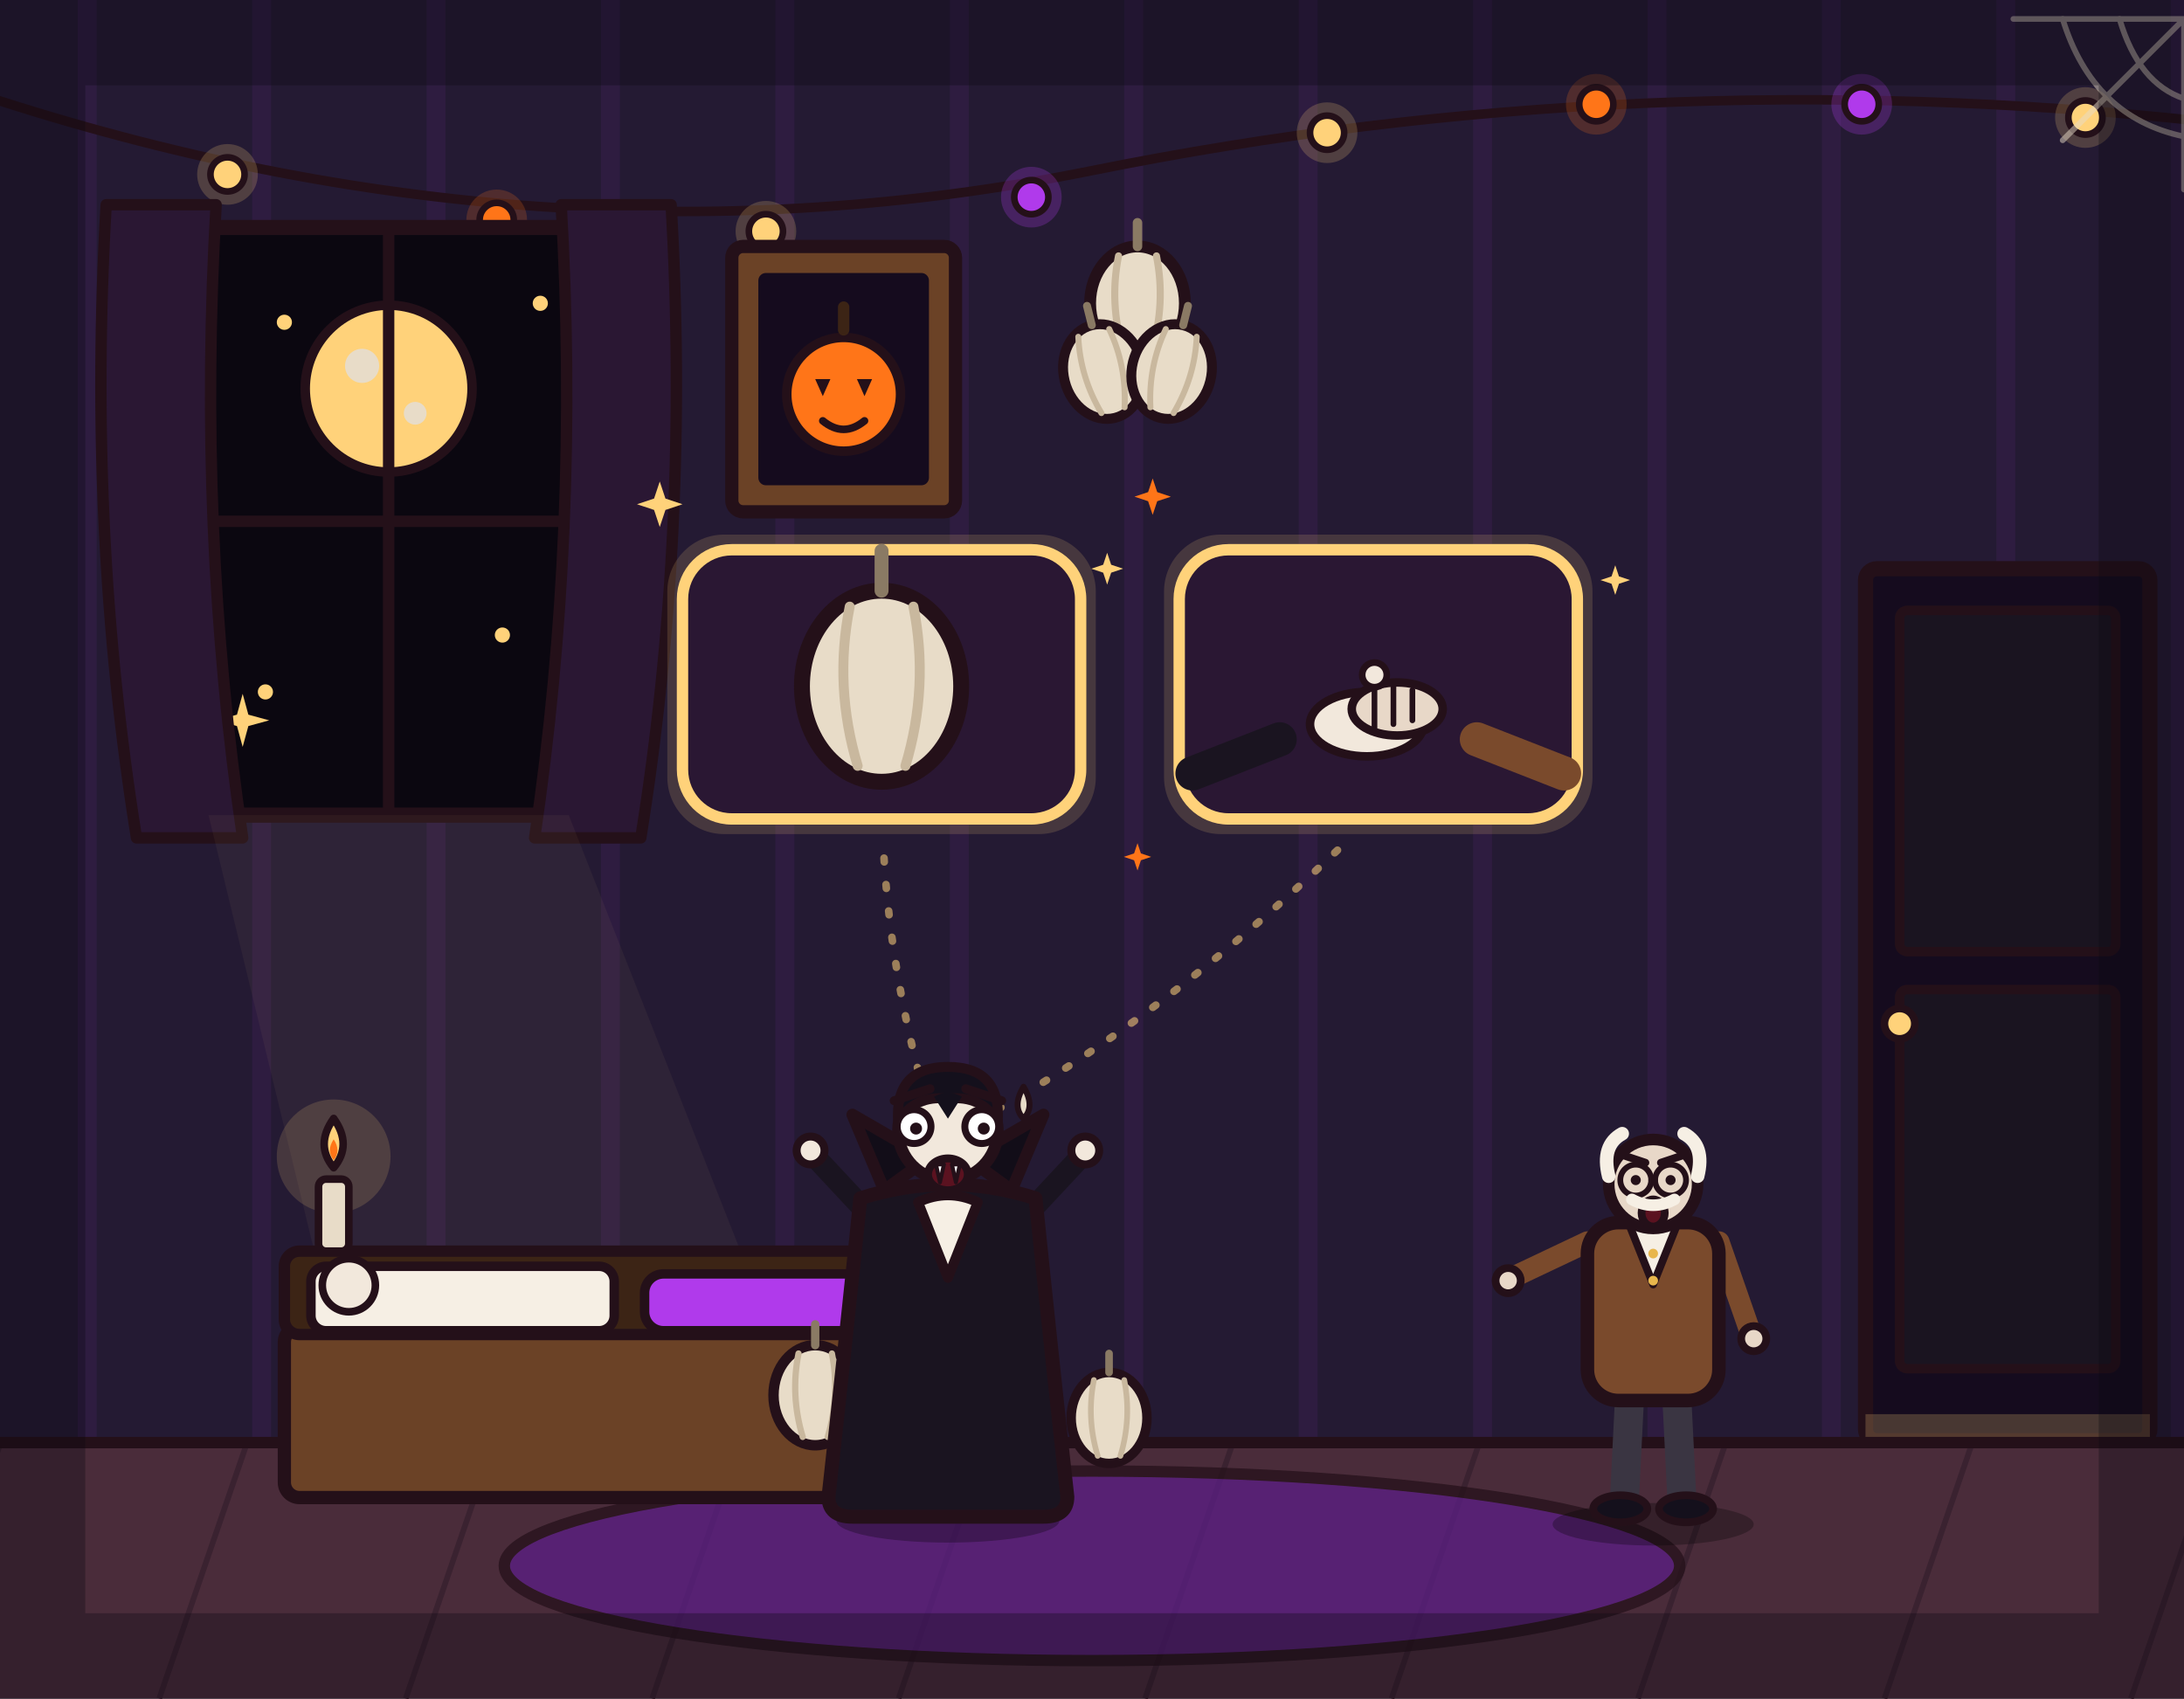
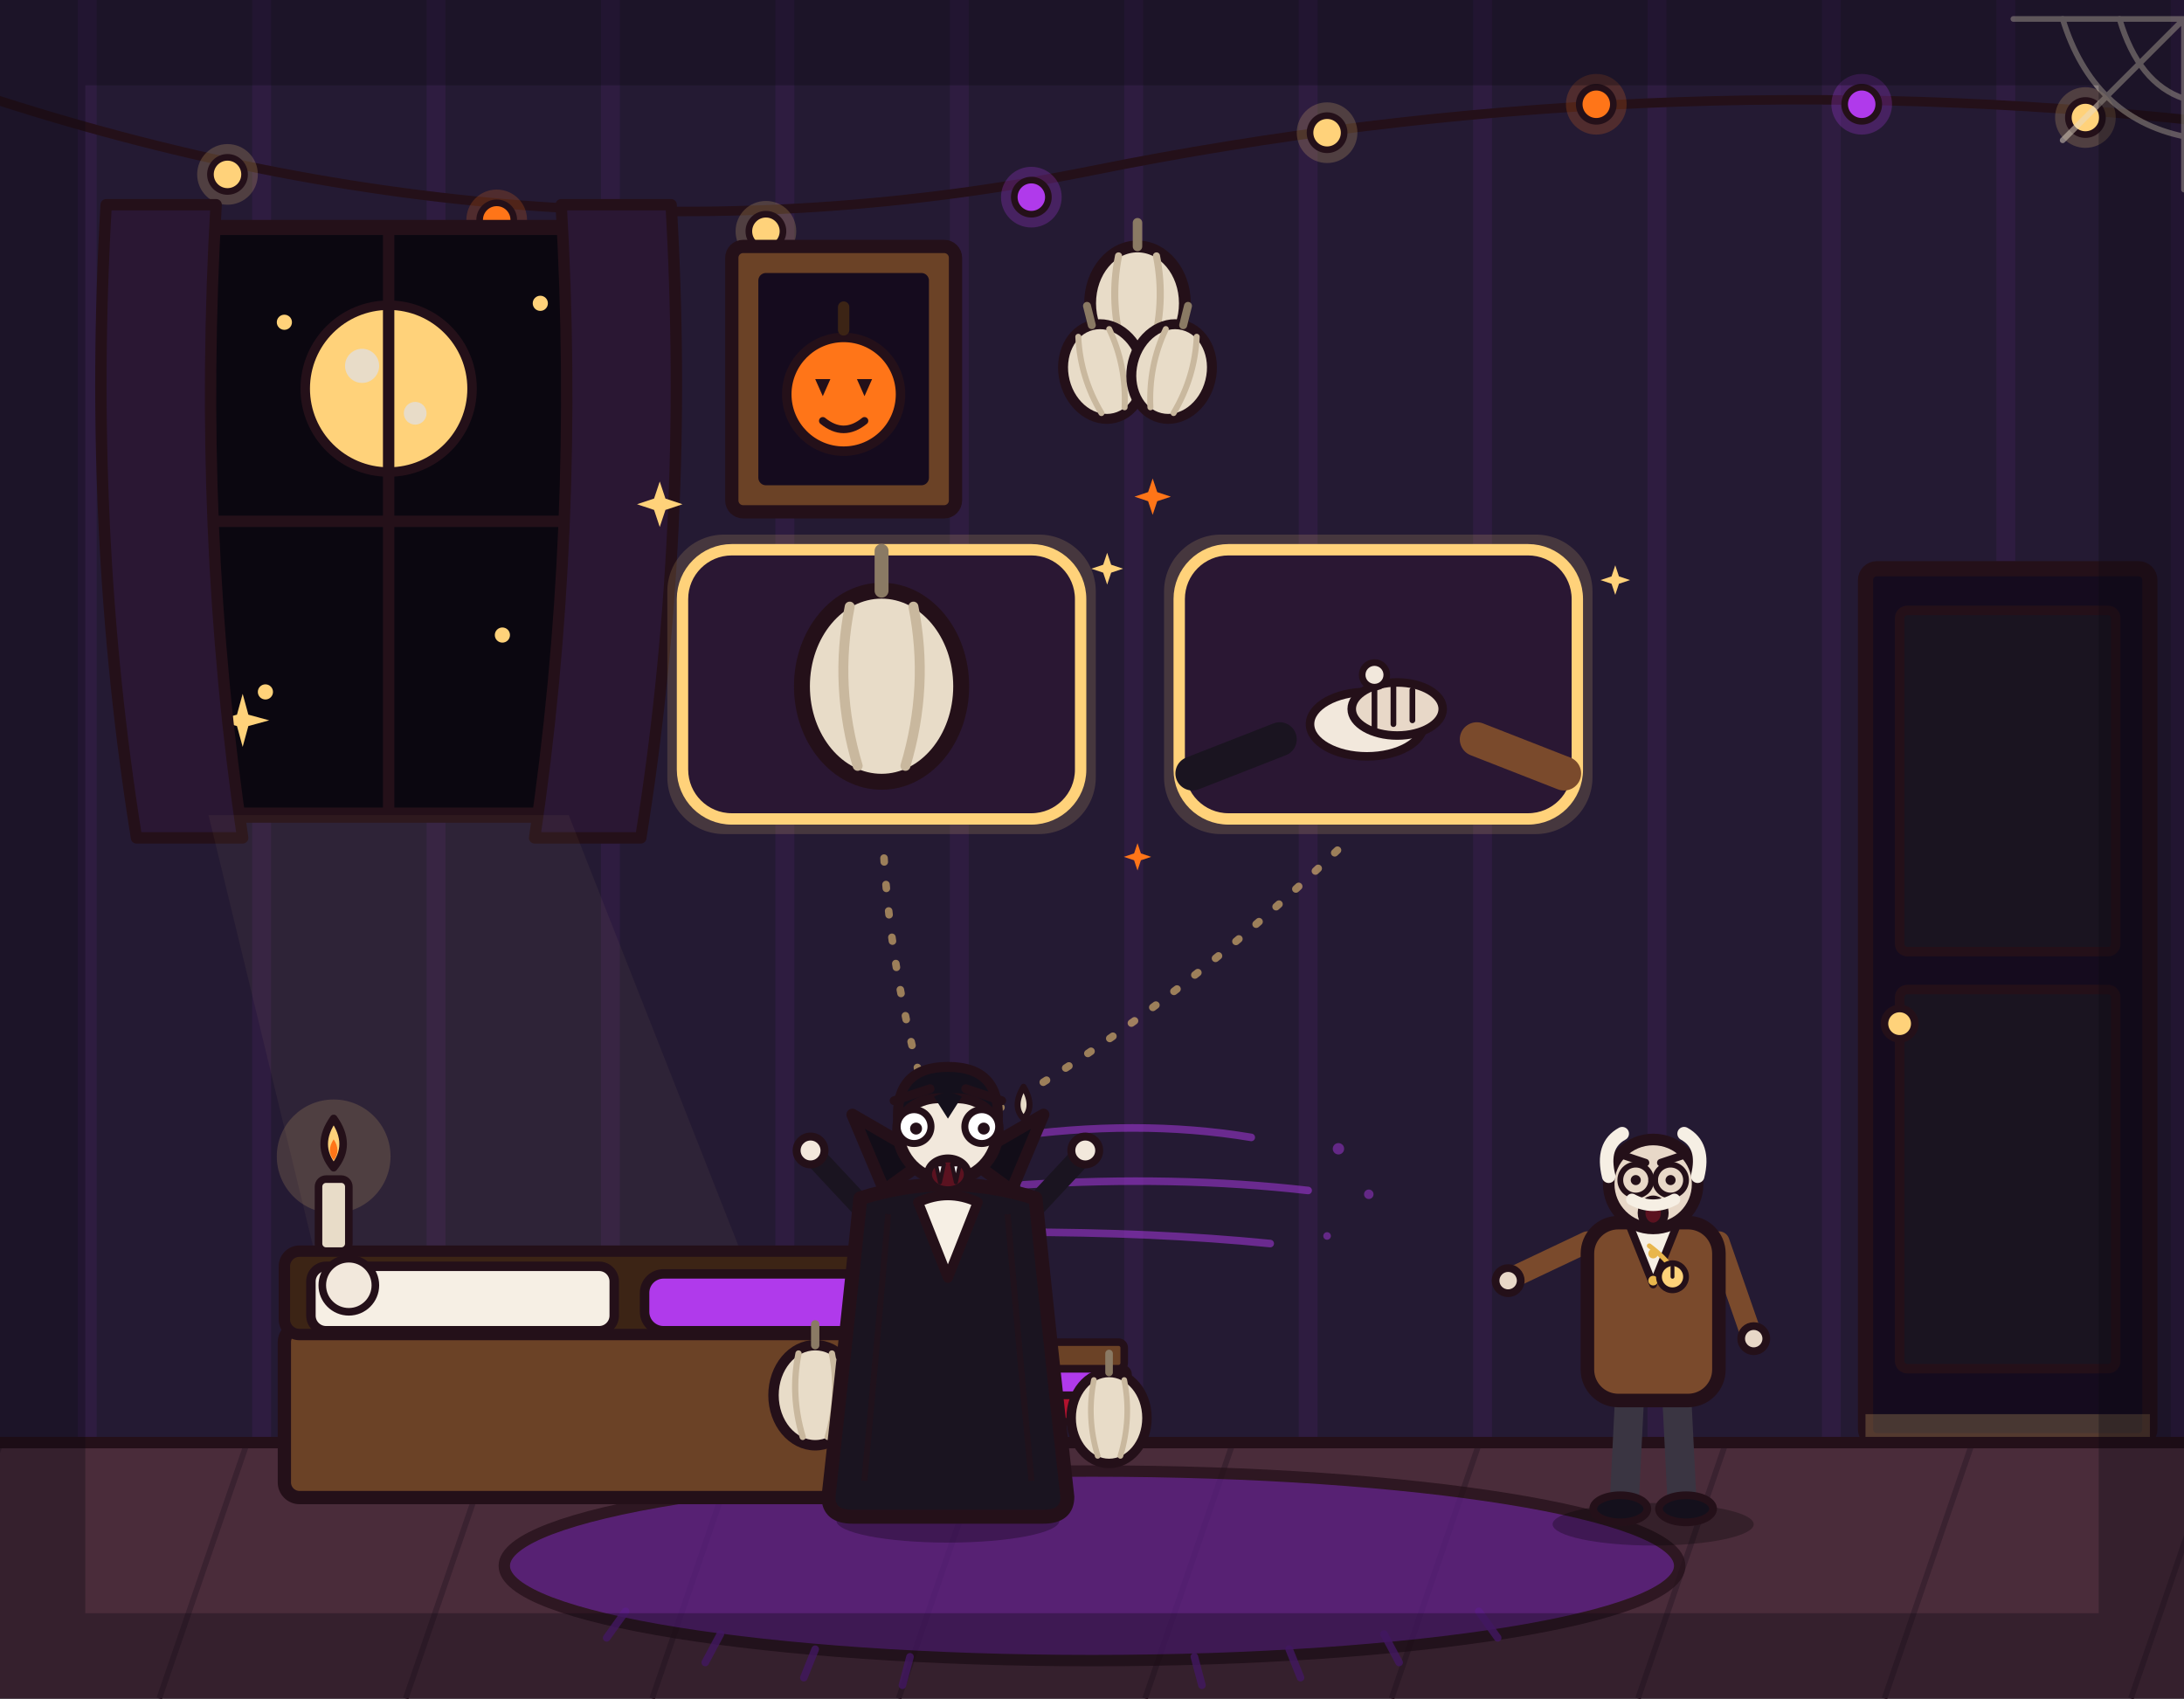
<svg xmlns="http://www.w3.org/2000/svg" viewBox="0 0 1152 896" width="1152" height="896">
  <rect x="0" y="0" width="1152" height="896" fill="#241a33" />
  <path d="M46 0V762M138 0V762M230 0V762M322 0V762M414 0V762M506 0V762M598 0V762M690 0V762M782 0V762M874 0V762M966 0V762M1058 0V762M1150 0V762" stroke="#b03aeb" stroke-width="10" opacity=".07" fill="none" />
  <path d="M-10 50 Q288 148 576 90 Q864 32 1162 64" fill="none" stroke="#241019" stroke-width="5" stroke-linecap="round" />
  <circle cx="120" cy="92" r="16" fill="#ffd27a" opacity=".2" />
  <circle cx="120" cy="92" r="9" fill="#ffd27a" stroke="#241019" stroke-width="3.5" />
  <circle cx="262" cy="116" r="16" fill="#ff7518" opacity=".2" />
  <circle cx="262" cy="116" r="9" fill="#ff7518" stroke="#241019" stroke-width="3.5" />
  <circle cx="404" cy="122" r="16" fill="#ffd27a" opacity=".2" />
  <circle cx="404" cy="122" r="9" fill="#ffd27a" stroke="#241019" stroke-width="3.5" />
  <circle cx="544" cy="104" r="16" fill="#b03aeb" opacity=".25" />
  <circle cx="544" cy="104" r="9" fill="#b03aeb" stroke="#241019" stroke-width="3.5" />
  <circle cx="700" cy="70" r="16" fill="#ffd27a" opacity=".2" />
  <circle cx="700" cy="70" r="9" fill="#ffd27a" stroke="#241019" stroke-width="3.5" />
  <circle cx="842" cy="55" r="16" fill="#ff7518" opacity=".2" />
  <circle cx="842" cy="55" r="9" fill="#ff7518" stroke="#241019" stroke-width="3.5" />
  <circle cx="982" cy="55" r="16" fill="#b03aeb" opacity=".25" />
  <circle cx="982" cy="55" r="9" fill="#b03aeb" stroke="#241019" stroke-width="3.5" />
  <circle cx="1100" cy="62" r="16" fill="#ffd27a" opacity=".2" />
  <circle cx="1100" cy="62" r="9" fill="#ffd27a" stroke="#241019" stroke-width="3.5" />
  <g>
    <rect x="80" y="120" width="250" height="310" rx="10" fill="#0b0710" stroke="#241019" stroke-width="8" stroke-linejoin="round" />
    <circle cx="205" cy="205" r="44" fill="#ffd27a" stroke="#241019" stroke-width="5" />
    <circle cx="191" cy="193" r="9" fill="#e8dcc8" />
    <circle cx="219" cy="218" r="6" fill="#e8dcc8" />
    <circle cx="150" cy="170" r="4" fill="#ffd27a" />
    <circle cx="285" cy="160" r="4" fill="#ffd27a" />
    <circle cx="265" cy="335" r="4" fill="#ffd27a" />
    <circle cx="140" cy="365" r="4" fill="#ffd27a" />
    <path d="M128 366 L131 377 L142 380 L131 383 L128 394 L125 383 L114 380 L125 377 Z" fill="#ffd27a" />
    <line x1="205" y1="120" x2="205" y2="430" stroke="#241019" stroke-width="6" />
    <line x1="80" y1="275" x2="330" y2="275" stroke="#241019" stroke-width="6" />
    <path d="M56 108 Q46 280 72 442 L128 442 Q104 280 114 108 Z" fill="#2a1733" stroke="#241019" stroke-width="6" stroke-linejoin="round" />
    <path d="M354 108 Q364 280 338 442 L282 442 Q306 280 296 108 Z" fill="#2a1733" stroke="#241019" stroke-width="6" stroke-linejoin="round" />
  </g>
  <g>
    <rect x="386" y="130" width="118" height="140" rx="6" fill="#6b4226" stroke="#241019" stroke-width="7" stroke-linejoin="round" />
    <rect x="400" y="144" width="90" height="112" rx="4" fill="#150b1e" />
    <circle cx="445" cy="208" r="30" fill="#ff7518" stroke="#241019" stroke-width="5" />
    <path d="M445 174 L445 162" stroke="#3c2415" stroke-width="6" stroke-linecap="round" />
    <path d="M430 200 L438 200 L434 209 Z" fill="#241019" />
    <path d="M452 200 L460 200 L456 209 Z" fill="#241019" />
    <path d="M434 222 Q445 231 456 222" fill="none" stroke="#241019" stroke-width="4" stroke-linecap="round" />
  </g>
  <g>
    <line x1="600" y1="118" x2="600" y2="138" stroke="#241019" stroke-width="4" stroke-linecap="round" />
    <g transform="translate(600 160) scale(1.25)">
      <ellipse cx="0" cy="0" rx="20" ry="24" fill="#e8dcc8" stroke="#241019" stroke-width="5" stroke-linejoin="round" />
      <path d="M0 -24 L0 -34" fill="none" stroke="#8a7a64" stroke-width="4" stroke-linecap="round" />
      <path d="M-8 -20 Q-12 0 -6 20" fill="none" stroke="#c9b89e" stroke-width="3" stroke-linecap="round" />
      <path d="M8 -20 Q12 0 6 20" fill="none" stroke="#c9b89e" stroke-width="3" stroke-linecap="round" />
    </g>
    <g transform="translate(582 196) scale(1.05) rotate(-14)">
      <ellipse cx="0" cy="0" rx="20" ry="24" fill="#e8dcc8" stroke="#241019" stroke-width="5" stroke-linejoin="round" />
      <path d="M0 -24 L0 -34" fill="none" stroke="#8a7a64" stroke-width="4" stroke-linecap="round" />
      <path d="M-8 -20 Q-12 0 -6 20" fill="none" stroke="#c9b89e" stroke-width="3" stroke-linecap="round" />
      <path d="M8 -20 Q12 0 6 20" fill="none" stroke="#c9b89e" stroke-width="3" stroke-linecap="round" />
    </g>
    <g transform="translate(618 196) scale(1.05) rotate(14)">
      <ellipse cx="0" cy="0" rx="20" ry="24" fill="#e8dcc8" stroke="#241019" stroke-width="5" stroke-linejoin="round" />
      <path d="M0 -24 L0 -34" fill="none" stroke="#8a7a64" stroke-width="4" stroke-linecap="round" />
      <path d="M-8 -20 Q-12 0 -6 20" fill="none" stroke="#c9b89e" stroke-width="3" stroke-linecap="round" />
      <path d="M8 -20 Q12 0 6 20" fill="none" stroke="#c9b89e" stroke-width="3" stroke-linecap="round" />
    </g>
  </g>
  <g>
    <rect x="984" y="300" width="150" height="460" rx="6" fill="#150b1e" stroke="#241019" stroke-width="8" stroke-linejoin="round" />
    <rect x="1002" y="322" width="114" height="180" rx="4" fill="#1a1420" stroke="#241019" stroke-width="5" />
    <rect x="1002" y="522" width="114" height="200" rx="4" fill="#1a1420" stroke="#241019" stroke-width="5" />
    <circle cx="1002" cy="540" r="8" fill="#ffd27a" stroke="#241019" stroke-width="4" />
    <rect x="984" y="746" width="150" height="14" fill="#ffd27a" opacity=".22" />
+     <g fill="#ffd27a" opacity=".3">
+       <circle cx="1010" cy="790" r="2.5" />
+       <circle cx="1060" cy="820" r="2" />
+       <circle cx="1100" cy="780" r="2" />
+       <circle cx="1035" cy="845" r="2.5" />
+       <circle cx="1085" cy="855" r="2" />
+     </g>
  </g>
  <rect x="0" y="760" width="1152" height="136" fill="#4a2c3a" />
  <path d="M0 762 L-46 896M130 762 L84 896M260 762 L214 896M390 762 L344 896M520 762 L474 896M650 762 L604 896M780 762 L734 896M910 762 L864 896M1040 762 L994 896M1170 762 L1124 896" stroke="#3a2230" stroke-width="3" fill="none" />
  <line x1="0" y1="761" x2="1152" y2="761" stroke="#241019" stroke-width="6" stroke-linecap="round" />
  <path d="M110 430 L300 430 L430 760 L190 760 Z" fill="#ffd27a" opacity=".05" />
  <ellipse cx="576" cy="826" rx="310" ry="50" fill="#5b1e86" stroke="#241019" stroke-width="6" stroke-linejoin="round" opacity=".75" />
+   <g stroke="#5b1e86" stroke-width="4" stroke-linecap="round" opacity=".8">
+     <path d="M330 850 l-10 14" />
+     <path d="M380 862 l-8 15" />
+     <path d="M430 870 l-6 15" />
+     <path d="M480 874 l-4 15" />
+     <path d="M630 874 l4 15" />
+     <path d="M680 870 l6 15" />
+     <path d="M730 862 l8 15" />
+     <path d="M780 850 l10 14" />
+   </g>
  <rect x="150" y="700" width="380" height="90" rx="8" fill="#6b4226" stroke="#241019" stroke-width="7" stroke-linejoin="round" />
  <rect x="150" y="660" width="380" height="44" rx="8" fill="#3c2415" stroke="#241019" stroke-width="6" stroke-linejoin="round" />
  <rect x="164" y="668" width="160" height="34" rx="8" fill="#f6efe4" stroke="#241019" stroke-width="5" stroke-linejoin="round" />
  <rect x="340" y="672" width="167" height="30" rx="10" fill="#b03aeb" stroke="#241019" stroke-width="5" stroke-linejoin="round" />
  <circle cx="184" cy="678" r="14" fill="#f2e8dc" stroke="#241019" stroke-width="4" stroke-linejoin="round" />
  <g>
    <circle cx="176" cy="610" r="30" fill="#ffd27a" opacity=".16" />
    <rect x="168" y="622" width="16" height="38" rx="4" fill="#e8dcc8" stroke="#241019" stroke-width="4" />
    <path d="M176 590 Q186 604 176 616 Q166 604 176 590 Z" fill="#ffd27a" stroke="#241019" stroke-width="4" stroke-linejoin="round" />
    <path d="M176 601 Q180 607 176 612 Q172 607 176 601 Z" fill="#ff7518" />
+   </g>
+   <g>
+     <rect x="545" y="736" width="52" height="14" rx="3" fill="#b3122e" stroke="#241019" stroke-width="4" stroke-linejoin="round" />
+     <rect x="549" y="722" width="46" height="14" rx="3" fill="#b03aeb" stroke="#241019" stroke-width="4" stroke-linejoin="round" />
+     <rect x="553" y="708" width="40" height="14" rx="3" fill="#6b4226" stroke="#241019" stroke-width="4" stroke-linejoin="round" />
  </g>
  <g transform="translate(430 736) scale(1.1)">
    <ellipse cx="0" cy="0" rx="20" ry="24" fill="#e8dcc8" stroke="#241019" stroke-width="5" stroke-linejoin="round" />
    <path d="M0 -24 L0 -34" fill="none" stroke="#8a7a64" stroke-width="4" stroke-linecap="round" />
    <path d="M-8 -20 Q-12 0 -6 20" fill="none" stroke="#c9b89e" stroke-width="3" stroke-linecap="round" />
    <path d="M8 -20 Q12 0 6 20" fill="none" stroke="#c9b89e" stroke-width="3" stroke-linecap="round" />
  </g>
  <g transform="translate(470 742) scale(0.9)">
    <ellipse cx="0" cy="0" rx="20" ry="24" fill="#e8dcc8" stroke="#241019" stroke-width="5" stroke-linejoin="round" />
    <path d="M0 -24 L0 -34" fill="none" stroke="#8a7a64" stroke-width="4" stroke-linecap="round" />
    <path d="M-8 -20 Q-12 0 -6 20" fill="none" stroke="#c9b89e" stroke-width="3" stroke-linecap="round" />
    <path d="M8 -20 Q12 0 6 20" fill="none" stroke="#c9b89e" stroke-width="3" stroke-linecap="round" />
  </g>
  <g transform="translate(585 748)">
    <ellipse cx="0" cy="0" rx="20" ry="24" fill="#e8dcc8" stroke="#241019" stroke-width="5" stroke-linejoin="round" />
    <path d="M0 -24 L0 -34" fill="none" stroke="#8a7a64" stroke-width="4" stroke-linecap="round" />
    <path d="M-8 -20 Q-12 0 -6 20" fill="none" stroke="#c9b89e" stroke-width="3" stroke-linecap="round" />
    <path d="M8 -20 Q12 0 6 20" fill="none" stroke="#c9b89e" stroke-width="3" stroke-linecap="round" />
  </g>
  <g transform="translate(498 650)">
    <ellipse cx="0" cy="6" rx="17" ry="12" fill="#1a1420" stroke="#241019" stroke-width="4" />
    <circle cx="12" cy="-6" r="10" fill="#1a1420" stroke="#241019" stroke-width="4" />
    <path d="M5 -13 L7 -22 L13 -15 Z" fill="#1a1420" stroke="#241019" stroke-width="3.5" stroke-linejoin="round" />
    <path d="M15 -14 L21 -21 L21 -11 Z" fill="#1a1420" stroke="#241019" stroke-width="3.5" stroke-linejoin="round" />
    <circle cx="9" cy="-7" r="1.8" fill="#ffd27a" />
    <circle cx="15" cy="-7" r="1.8" fill="#ffd27a" />
    <circle cx="1" cy="8" r="4.5" fill="#ffd27a" stroke="#241019" stroke-width="2.5" />
    <path d="M-14 8 Q-30 4 -26 -8" fill="none" stroke="#1a1420" stroke-width="6" stroke-linecap="round" />
  </g>
  <rect x="352" y="282" width="226" height="158" rx="30" fill="#ffd27a" opacity=".16" />
  <rect x="360" y="290" width="210" height="142" rx="26" fill="#2a1733" stroke="#ffd27a" stroke-width="6" stroke-linejoin="round" />
  <g transform="translate(465 362) scale(2.1)">
    <ellipse cx="0" cy="0" rx="20" ry="24" fill="#e8dcc8" stroke="#241019" stroke-width="4" stroke-linejoin="round" />
    <path d="M0 -24 L0 -34" fill="none" stroke="#8a7a64" stroke-width="3.5" stroke-linecap="round" />
    <path d="M-8 -20 Q-12 0 -6 20" fill="none" stroke="#c9b89e" stroke-width="2.5" stroke-linecap="round" />
    <path d="M8 -20 Q12 0 6 20" fill="none" stroke="#c9b89e" stroke-width="2.5" stroke-linecap="round" />
  </g>
  <rect x="614" y="282" width="226" height="158" rx="30" fill="#ffd27a" opacity=".16" />
  <rect x="622" y="290" width="210" height="142" rx="26" fill="#2a1733" stroke="#ffd27a" stroke-width="6" stroke-linejoin="round" />
  <g transform="translate(727 372)">
    <path d="M-98 36 L-52 18" fill="none" stroke="#1a1420" stroke-width="18" stroke-linecap="round" />
    <path d="M98 36 L52 18" fill="none" stroke="#7a4a2c" stroke-width="18" stroke-linecap="round" />
    <ellipse cx="-6" cy="10" rx="30" ry="17" fill="#f2e8dc" stroke="#241019" stroke-width="4.5" stroke-linejoin="round" />
    <ellipse cx="10" cy="2" rx="24" ry="14" fill="#e8d8c8" stroke="#241019" stroke-width="4.5" stroke-linejoin="round" />
    <path d="M-2 -8 L-2 12 M8 -10 L8 10 M18 -8 L18 8" fill="none" stroke="#241019" stroke-width="3" stroke-linecap="round" />
    <circle cx="-2" cy="-16" r="6.5" fill="#f2e8dc" stroke="#241019" stroke-width="3.5" stroke-linejoin="round" />
  </g>
  <path d="M0 -12 L3 -3 L12 0 L3 3 L0 12 L-3 3 L-12 0 L-3 -3 Z" transform="translate(348 266)" fill="#ffd27a" />
  <path d="M0 -12 L3 -3 L12 0 L3 3 L0 12 L-3 3 L-12 0 L-3 -3 Z" transform="translate(584 300) scale(.7)" fill="#ffd27a" />
  <path d="M0 -12 L3 -3 L12 0 L3 3 L0 12 L-3 3 L-12 0 L-3 -3 Z" transform="translate(608 262) scale(.8)" fill="#ff7518" />
  <path d="M0 -12 L3 -3 L12 0 L3 3 L0 12 L-3 3 L-12 0 L-3 -3 Z" transform="translate(852 306) scale(.65)" fill="#ffd27a" />
  <path d="M0 -12 L3 -3 L12 0 L3 3 L0 12 L-3 3 L-12 0 L-3 -3 Z" transform="translate(600 452) scale(.6)" fill="#ff7518" />
  <path d="M492 592 Q470 520 466 448" fill="none" stroke="#ffd27a" stroke-width="4" stroke-dasharray="2 12" stroke-linecap="round" opacity=".55" />
  <path d="M514 592 Q610 540 706 448" fill="none" stroke="#ffd27a" stroke-width="4" stroke-dasharray="2 12" stroke-linecap="round" opacity=".55" />
+   <g fill="none" stroke="#b03aeb" stroke-width="4" stroke-linecap="round" opacity=".5">
+     <path d="M530 600 Q600 590 660 600" />
+     <path d="M540 625 Q620 620 690 628" />
+     <path d="M535 650 Q610 650 670 656" />
+   </g>
+   <g fill="#b03aeb" opacity=".45">
+     <circle cx="706" cy="606" r="3" />
+     <circle cx="722" cy="630" r="2.5" />
+     <circle cx="700" cy="652" r="2" />
+   </g>
  <g transform="translate(500 798) scale(1.05)">
    <ellipse cx="0" cy="4" rx="56" ry="11" fill="#000000" opacity=".28" />
    <path d="M-12 -62 L-16 -6" fill="none" stroke="#241a2e" stroke-width="15" stroke-linecap="round" />
    <path d="M12 -62 L16 -6" fill="none" stroke="#241a2e" stroke-width="15" stroke-linecap="round" />
    <ellipse cx="-18" cy="-4" rx="15" ry="7" fill="#14101c" stroke="#241019" stroke-width="4" stroke-linejoin="round" />
    <ellipse cx="18" cy="-4" rx="15" ry="7" fill="#14101c" stroke="#241019" stroke-width="4" stroke-linejoin="round" />
    <path d="M-38 -148 L-66 -178" fill="none" stroke="#1a1420" stroke-width="11" stroke-linecap="round" />
    <circle cx="-69" cy="-182" r="7" fill="#f2e8dc" stroke="#241019" stroke-width="4" stroke-linejoin="round" />
    <path d="M38 -148 L66 -178" fill="none" stroke="#1a1420" stroke-width="11" stroke-linecap="round" />
    <circle cx="69" cy="-182" r="7" fill="#f2e8dc" stroke="#241019" stroke-width="4" stroke-linejoin="round" />
    <path d="M-44 -158 Q-52 -80 -60 -8 Q-60 2 -48 2 L48 2 Q60 2 60 -8 Q52 -80 44 -158 Q0 -172 -44 -158 Z" fill="#1a1420" stroke="#241019" stroke-width="7" stroke-linejoin="round" />
+     <path d="M-30 -150 Q-36 -80 -42 -16 M30 -150 Q36 -80 42 -16" fill="none" stroke="#241019" stroke-width="3" opacity=".6" />
    <path d="M-32 -162 L-48 -200 L-10 -178 Z" fill="#120d18" stroke="#241019" stroke-width="6" stroke-linejoin="round" />
    <path d="M32 -162 L48 -200 L10 -178 Z" fill="#120d18" stroke="#241019" stroke-width="6" stroke-linejoin="round" />
    <path d="M-15 -156 L0 -118 L15 -156 Q0 -163 -15 -156 Z" fill="#f6efe4" stroke="#241019" stroke-width="5" stroke-linejoin="round" />
    <circle cx="0" cy="-192" r="25" fill="#f2e8dc" stroke="#241019" stroke-width="6" stroke-linejoin="round" />
    <path d="M-25 -196 Q-27 -224 0 -224 Q27 -224 25 -196 Q17 -210 0 -208 Q-17 -210 -25 -196 Z" fill="#14101c" stroke="#241019" stroke-width="5" stroke-linejoin="round" />
    <path d="M-7 -209 L0 -198 L7 -209 Q0 -213 -7 -209 Z" fill="#14101c" />
    <path d="M-27 -207 L-9 -213" fill="none" stroke="#241019" stroke-width="4.5" stroke-linecap="round" />
    <path d="M9 -213 L27 -207" fill="none" stroke="#241019" stroke-width="4.5" stroke-linecap="round" />
    <circle cx="-17" cy="-194" r="8.5" fill="#ffffff" stroke="#241019" stroke-width="3.5" stroke-linejoin="round" />
    <circle cx="17" cy="-194" r="8.5" fill="#ffffff" stroke="#241019" stroke-width="3.5" stroke-linejoin="round" />
    <circle cx="-16" cy="-193" r="3" fill="#241019" />
    <circle cx="18" cy="-193" r="3" fill="#241019" />
    <ellipse cx="0" cy="-170" rx="10" ry="8" fill="#5b1220" stroke="#241019" stroke-width="4" stroke-linejoin="round" />
    <path d="M-6 -175 L-2 -175 L-4 -166 Z" fill="#ffffff" stroke="#241019" stroke-width="2" stroke-linejoin="round" />
    <path d="M2 -175 L6 -175 L4 -166 Z" fill="#ffffff" stroke="#241019" stroke-width="2" stroke-linejoin="round" />
    <path d="M38 -214 Q44 -204 38 -198 Q32 -204 38 -214 Z" fill="#e8dcc8" stroke="#241019" stroke-width="3" stroke-linejoin="round" />
  </g>
  <g transform="translate(872 800) scale(1.02)">
    <ellipse cx="0" cy="4" rx="52" ry="11" fill="#000000" opacity=".28" />
    <path d="M-12 -66 L-15 -6" fill="none" stroke="#3a3542" stroke-width="15" stroke-linecap="round" />
    <path d="M12 -66 L15 -6" fill="none" stroke="#3a3542" stroke-width="15" stroke-linecap="round" />
    <ellipse cx="-17" cy="-4" rx="14" ry="7" fill="#14101c" stroke="#241019" stroke-width="4" stroke-linejoin="round" />
    <ellipse cx="17" cy="-4" rx="14" ry="7" fill="#14101c" stroke="#241019" stroke-width="4" stroke-linejoin="round" />
    <path d="M-34 -142 L-72 -124" fill="none" stroke="#7a4a2c" stroke-width="11" stroke-linecap="round" />
    <circle cx="-75" cy="-122" r="6.5" fill="#e8d8c8" stroke="#241019" stroke-width="4" stroke-linejoin="round" />
    <path d="M34 -142 L50 -96" fill="none" stroke="#7a4a2c" stroke-width="11" stroke-linecap="round" />
    <circle cx="52" cy="-92" r="6.5" fill="#e8d8c8" stroke="#241019" stroke-width="4" stroke-linejoin="round" />
    <rect x="-34" y="-152" width="68" height="92" rx="16" fill="#7a4a2c" stroke="#241019" stroke-width="7" stroke-linejoin="round" />
    <path d="M-12 -150 L0 -120 L12 -150 Z" fill="#f6efe4" stroke="#241019" stroke-width="4" stroke-linejoin="round" />
    <circle cx="0" cy="-136" r="2.5" fill="#e8b64c" />
    <circle cx="0" cy="-122" r="2.5" fill="#e8b64c" />
+     <path d="M-2 -140 Q6 -134 10 -128" fill="none" stroke="#e8b64c" stroke-width="2.5" stroke-linecap="round" />
+     <circle cx="10" cy="-124" r="7" fill="#ffd27a" stroke="#241019" stroke-width="3" />
+     <line x1="10" y1="-124" x2="10" y2="-129" stroke="#241019" stroke-width="2" stroke-linecap="round" />
    <circle cx="0" cy="-172" r="23" fill="#e8d8c8" stroke="#241019" stroke-width="6" stroke-linejoin="round" />
    <path d="M-23 -176 Q-27 -192 -16 -198" fill="none" stroke="#f6efe4" stroke-width="7" stroke-linecap="round" />
    <path d="M23 -176 Q27 -192 16 -198" fill="none" stroke="#f6efe4" stroke-width="7" stroke-linecap="round" />
    <line x1="-16" y1="-187" x2="-4" y2="-183" stroke="#241019" stroke-width="4" stroke-linecap="round" />
    <line x1="16" y1="-187" x2="4" y2="-183" stroke="#241019" stroke-width="4" stroke-linecap="round" />
    <circle cx="-9" cy="-174" r="2.6" fill="#241019" />
    <circle cx="9" cy="-174" r="2.6" fill="#241019" />
    <circle cx="-9" cy="-174" r="8" fill="none" stroke="#241019" stroke-width="3" stroke-linejoin="round" />
    <circle cx="9" cy="-174" r="8" fill="none" stroke="#241019" stroke-width="3" stroke-linejoin="round" />
    <line x1="-1" y1="-174" x2="1" y2="-174" stroke="#241019" stroke-width="3" stroke-linecap="round" />
    <ellipse cx="0" cy="-157" rx="6" ry="7" fill="#5b1220" stroke="#241019" stroke-width="4" stroke-linejoin="round" />
    <path d="M-11 -164 Q0 -158 11 -164" fill="none" stroke="#f6efe4" stroke-width="6" stroke-linecap="round" />
  </g>
  <g stroke="#e8dcc8" stroke-width="3" opacity=".5" fill="none" stroke-linecap="round">
    <path d="M1152 10 L1152 100 M1152 10 L1062 10 M1152 10 L1088 74" />
    <path d="M1118 10 Q1128 44 1152 52" />
    <path d="M1088 10 Q1104 62 1152 72" />
  </g>
  <rect x="0" y="0" width="1152" height="896" fill="none" stroke="#0b0710" stroke-width="90" opacity=".32" />
</svg>
